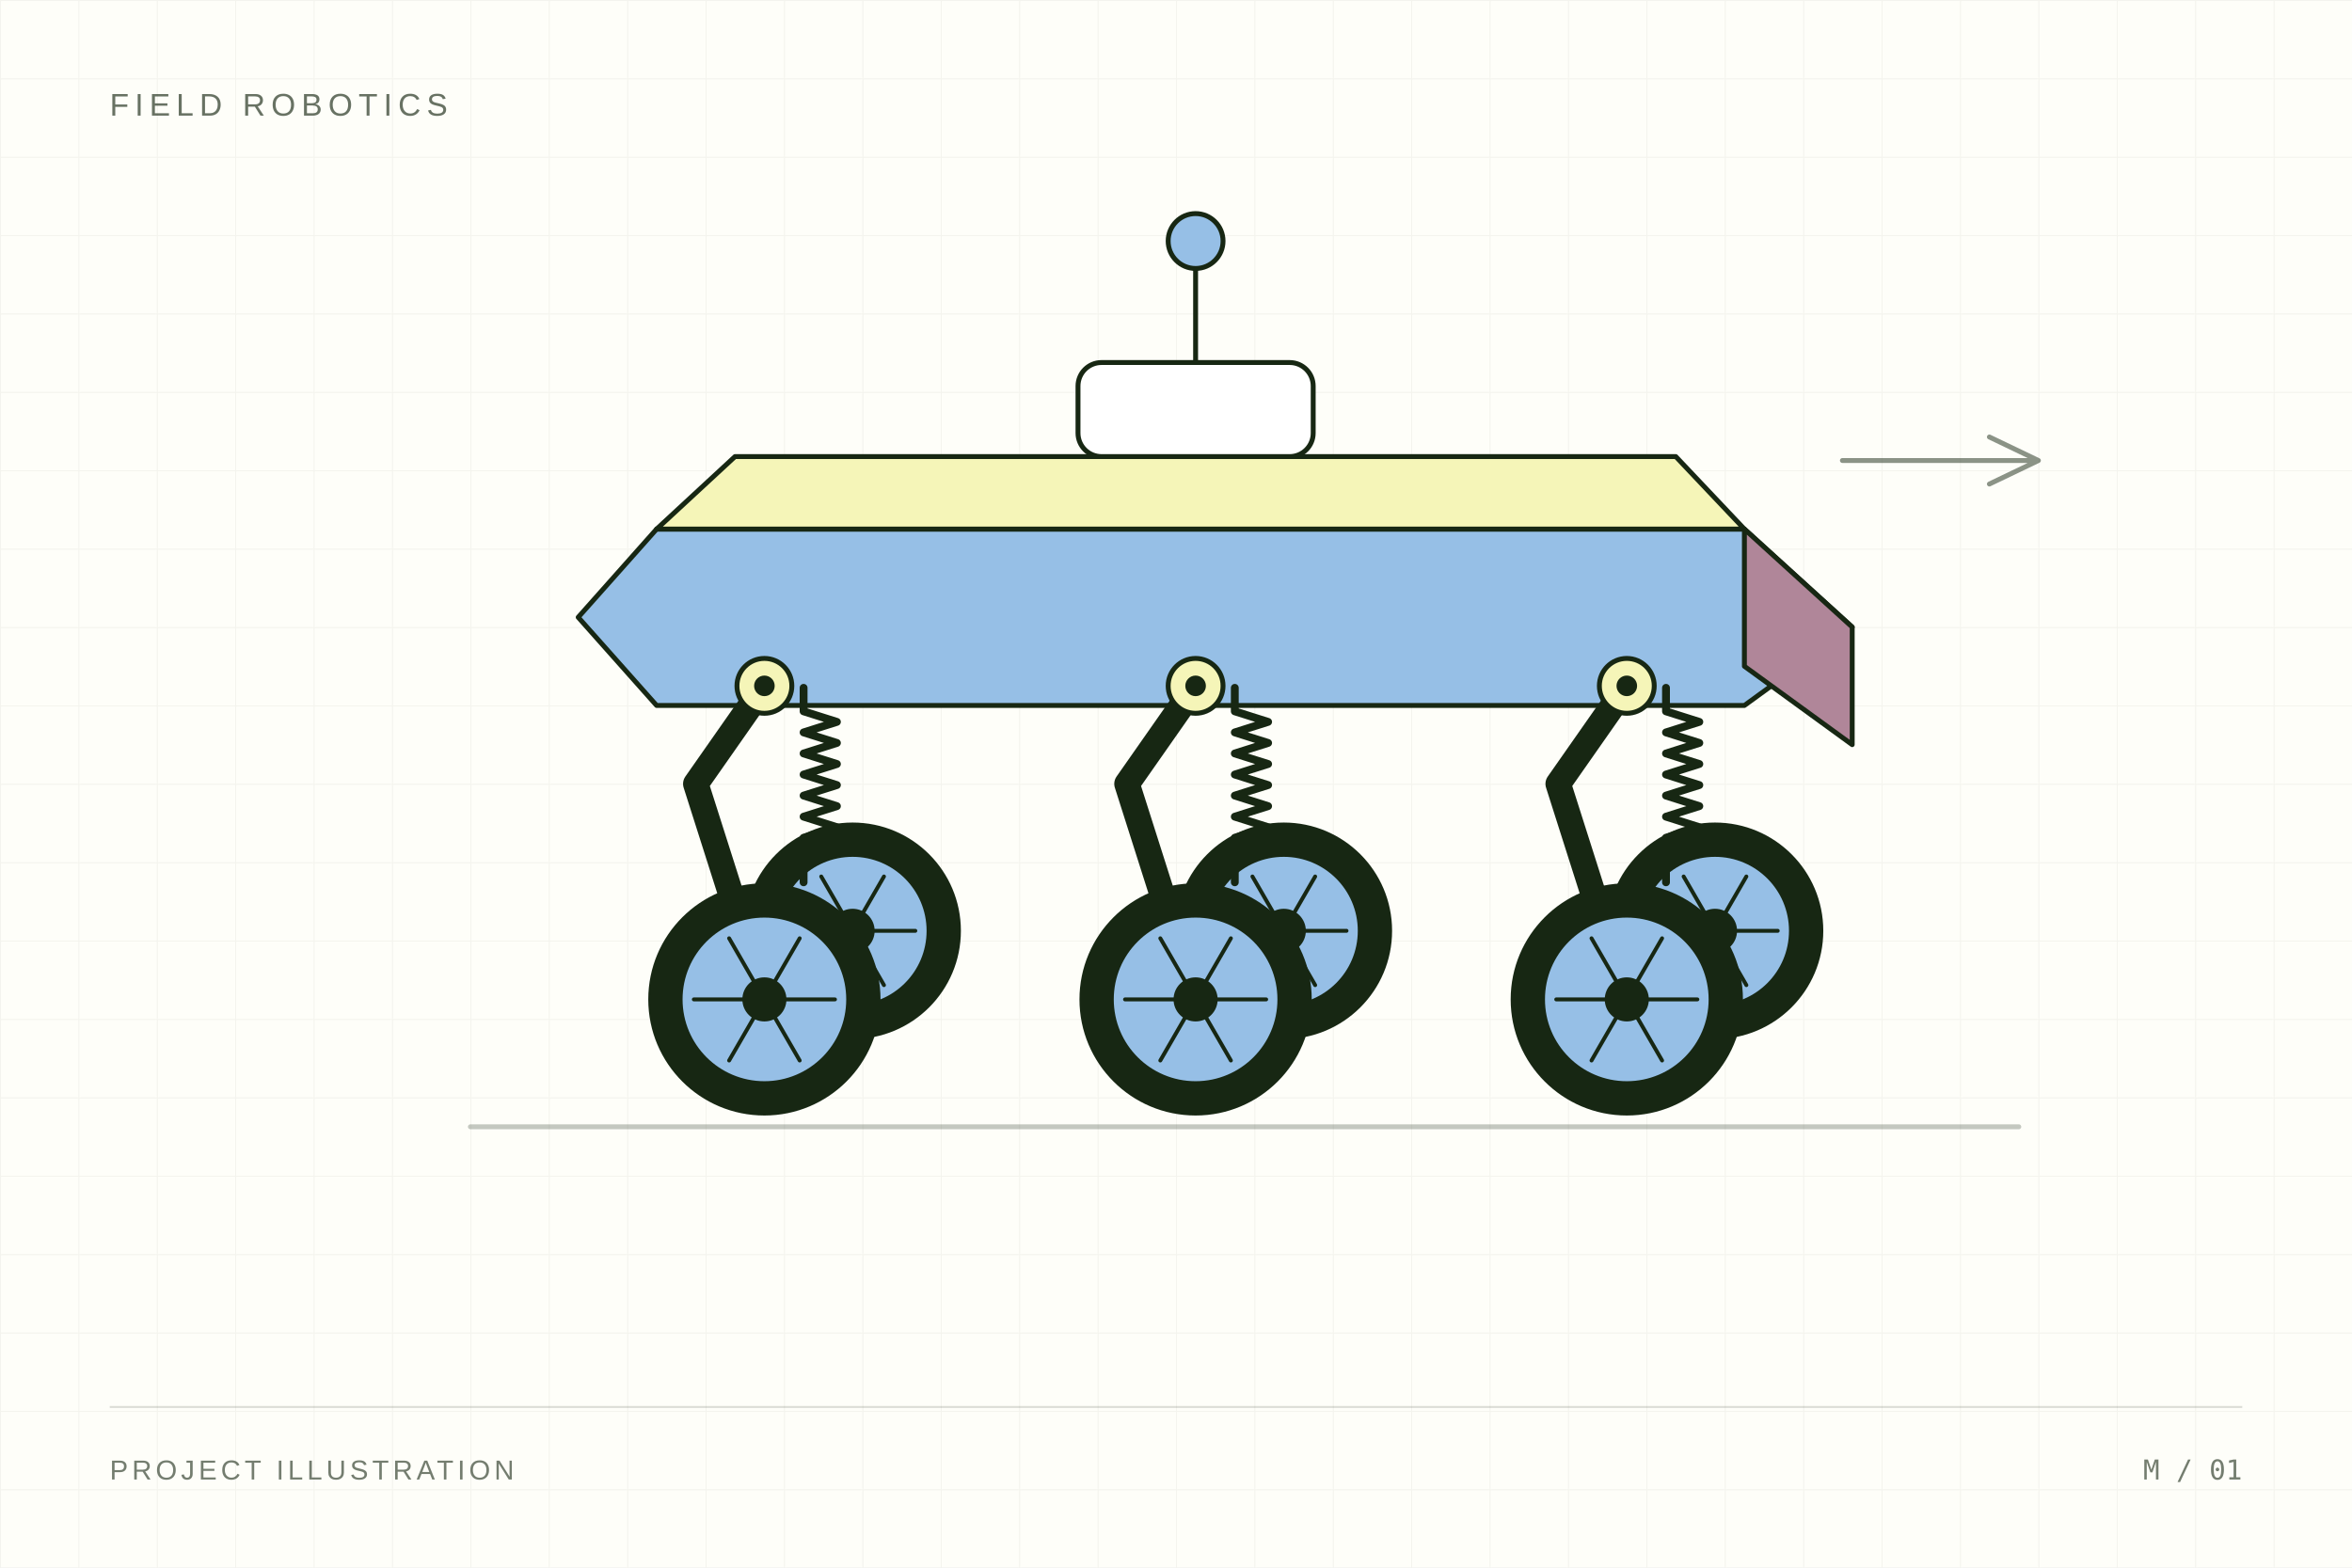
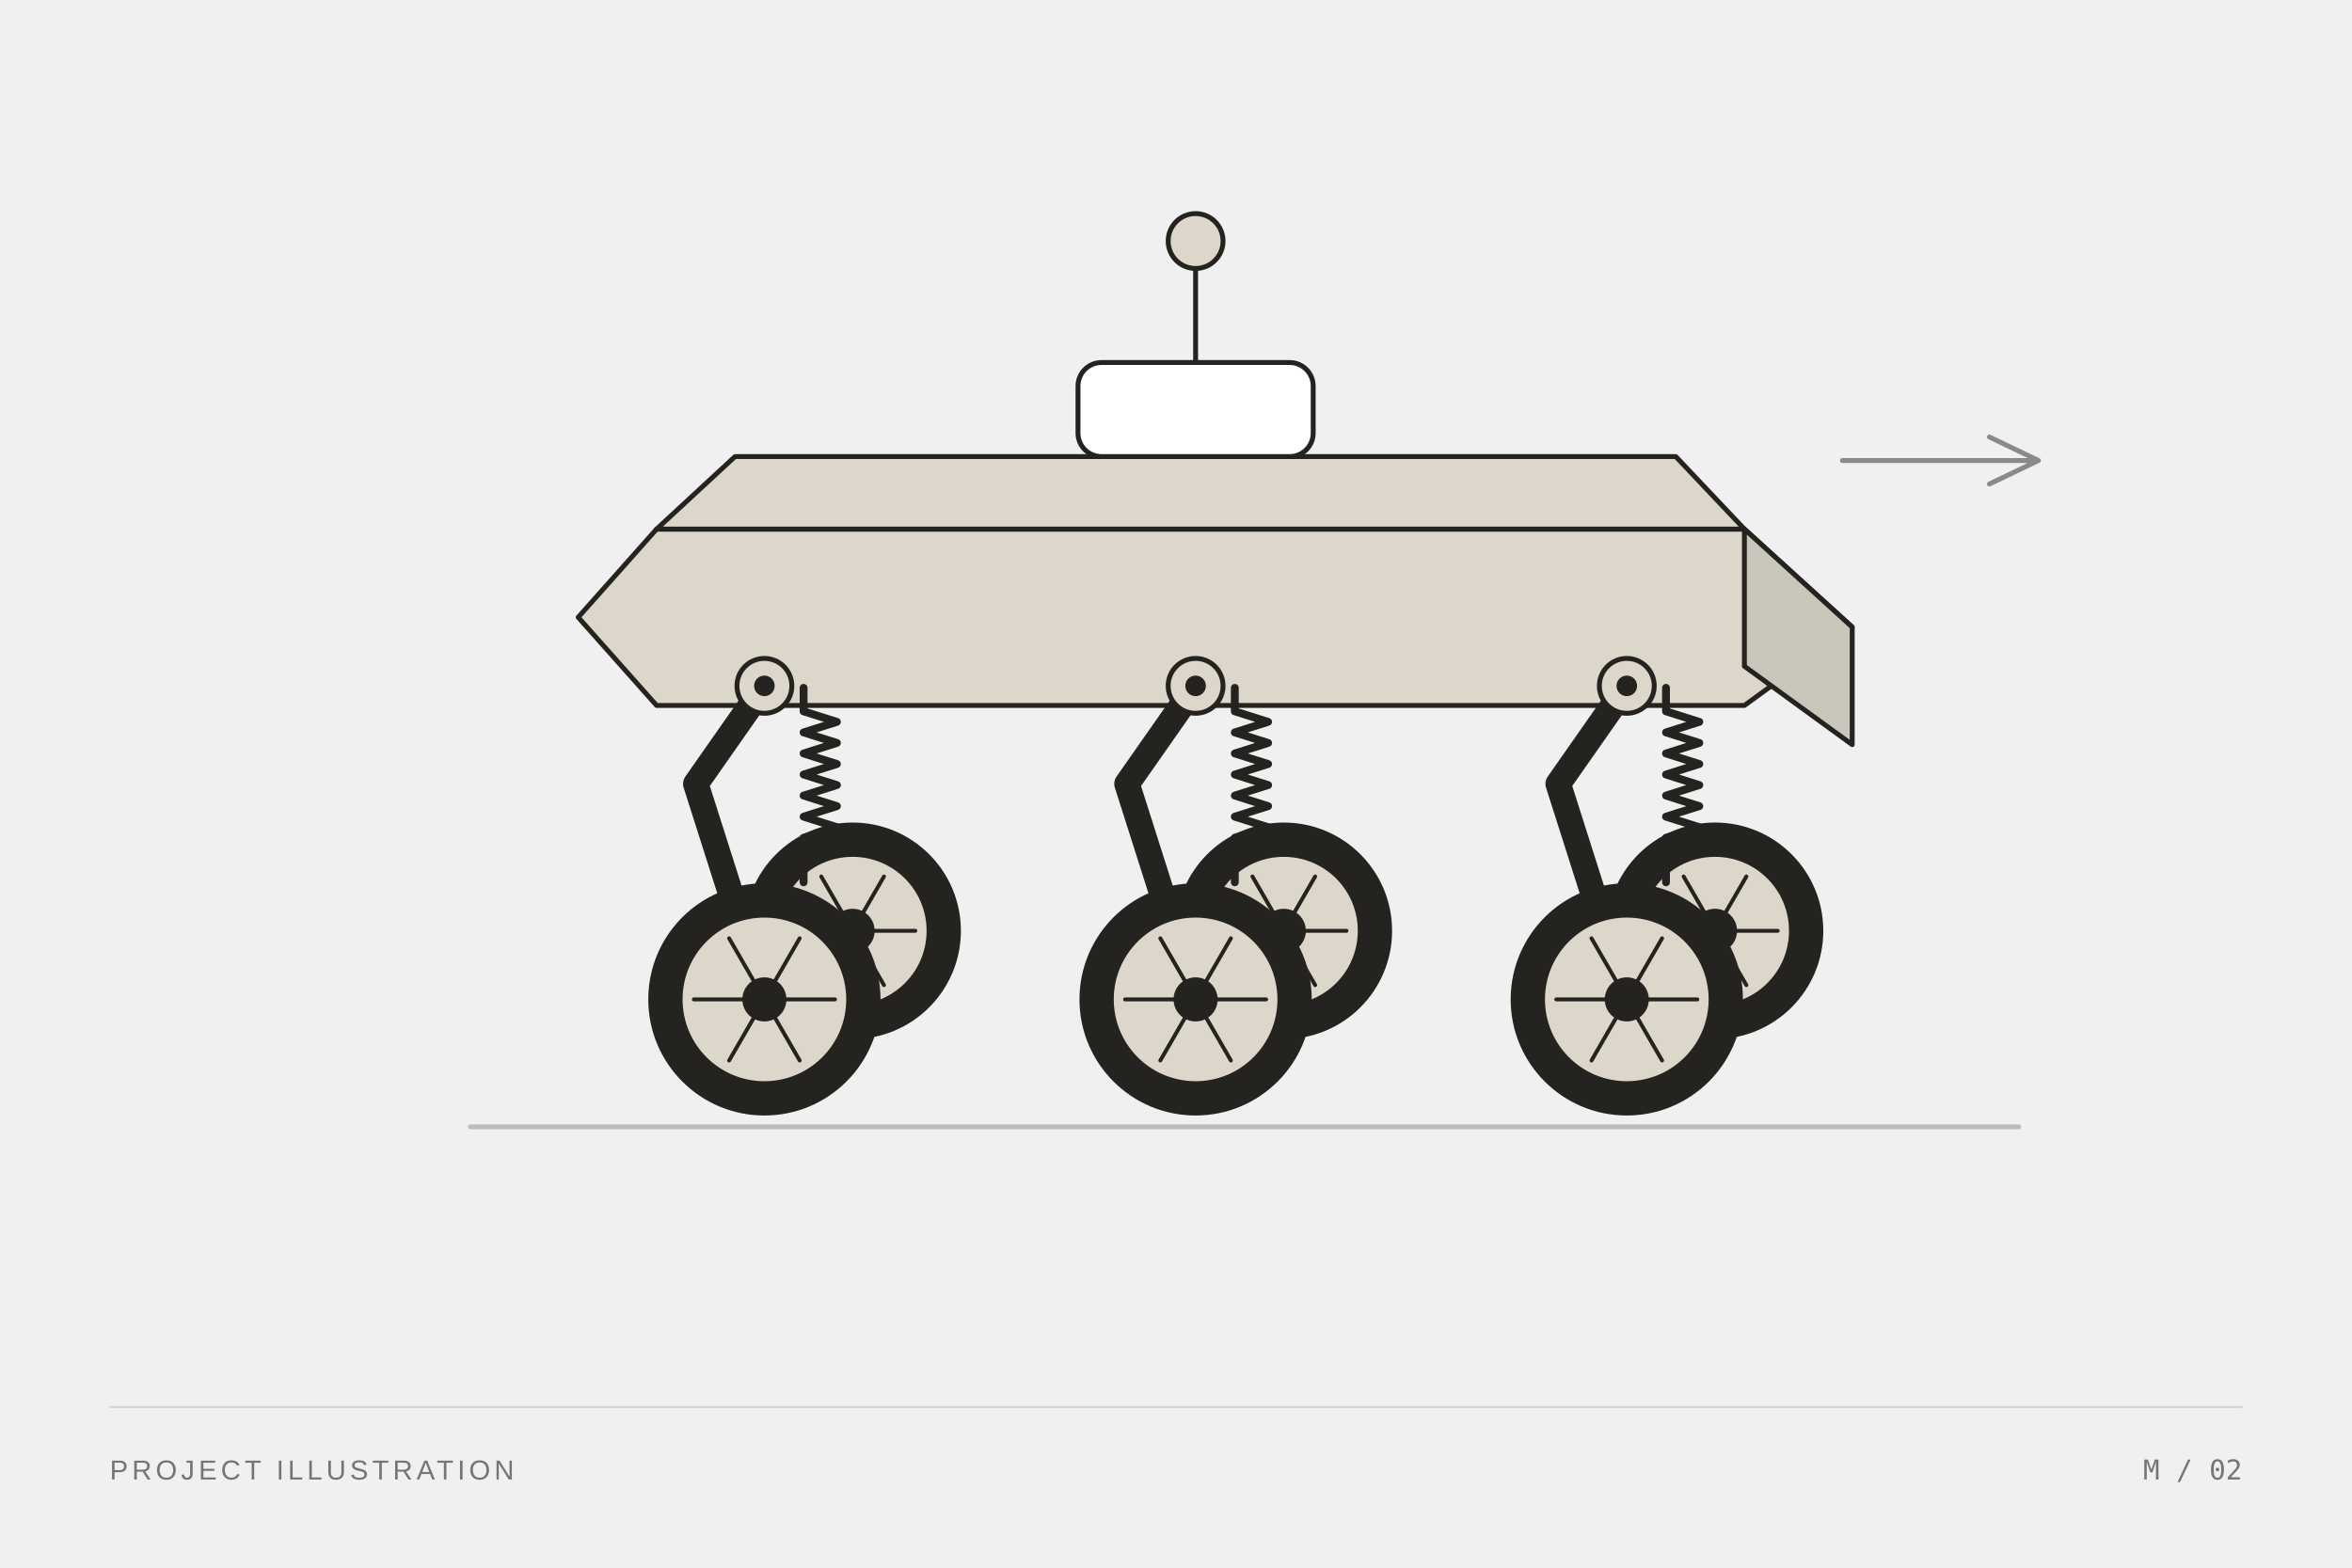
<svg xmlns="http://www.w3.org/2000/svg" width="1200" height="800" viewBox="0 0 1200 800" role="img" aria-label="Temporary field robotics subject illustration">
-   <defs>
-     <pattern id="grid" width="40" height="40" patternUnits="userSpaceOnUse">
-       <path d="M40 0H0V40" fill="none" stroke="#172713" stroke-opacity=".045" />
-     </pattern>
-   </defs>
-   <rect width="1200" height="800" fill="#fefef9" />
-   <rect width="1200" height="800" fill="url(#grid)" />
-   <text x="56" y="59" font-family="Arial,sans-serif" font-size="16" letter-spacing="3" fill="#172713" opacity=".65">FIELD ROBOTICS</text>
-   <g stroke="#172713" stroke-width="2.5" stroke-linecap="round" stroke-linejoin="round">
+   <g stroke="#24231f" stroke-width="2.5" stroke-linecap="round" stroke-linejoin="round">
    <g transform="translate(90 75)">
      <g>
-         <circle cx="345" cy="400" r="54" fill="#172713" />
-         <circle cx="345" cy="400" r="39" fill="#96bfe6" />
-         <circle cx="345" cy="400" r="10" fill="#172713" />
-         <path d="M313 400H377" transform="rotate(0 345 400)" stroke="#172713" stroke-width="2" />
-         <path d="M313 400H377" transform="rotate(60 345 400)" stroke="#172713" stroke-width="2" />
-         <path d="M313 400H377" transform="rotate(120 345 400)" stroke="#172713" stroke-width="2" />
+         <circle cx="345" cy="400" r="54" fill="#24231f" />
+         <circle cx="345" cy="400" r="39" fill="#ddd7cb" />
+         <circle cx="345" cy="400" r="10" fill="#24231f" />
+         <path d="M313 400H377" transform="rotate(0 345 400)" stroke="#24231f" stroke-width="2" />
+         <path d="M313 400H377" transform="rotate(60 345 400)" stroke="#24231f" stroke-width="2" />
+         <path d="M313 400H377" transform="rotate(120 345 400)" stroke="#24231f" stroke-width="2" />
      </g>
      <g>
-         <circle cx="565" cy="400" r="54" fill="#172713" />
-         <circle cx="565" cy="400" r="39" fill="#96bfe6" />
-         <circle cx="565" cy="400" r="10" fill="#172713" />
-         <path d="M533 400H597" transform="rotate(0 565 400)" stroke="#172713" stroke-width="2" />
-         <path d="M533 400H597" transform="rotate(60 565 400)" stroke="#172713" stroke-width="2" />
-         <path d="M533 400H597" transform="rotate(120 565 400)" stroke="#172713" stroke-width="2" />
+         <circle cx="565" cy="400" r="54" fill="#24231f" />
+         <circle cx="565" cy="400" r="39" fill="#ddd7cb" />
+         <circle cx="565" cy="400" r="10" fill="#24231f" />
+         <path d="M533 400H597" transform="rotate(0 565 400)" stroke="#24231f" stroke-width="2" />
+         <path d="M533 400H597" transform="rotate(60 565 400)" stroke="#24231f" stroke-width="2" />
+         <path d="M533 400H597" transform="rotate(120 565 400)" stroke="#24231f" stroke-width="2" />
      </g>
      <g>
-         <circle cx="785" cy="400" r="54" fill="#172713" />
-         <circle cx="785" cy="400" r="39" fill="#96bfe6" />
-         <circle cx="785" cy="400" r="10" fill="#172713" />
-         <path d="M753 400H817" transform="rotate(0 785 400)" stroke="#172713" stroke-width="2" />
-         <path d="M753 400H817" transform="rotate(60 785 400)" stroke="#172713" stroke-width="2" />
-         <path d="M753 400H817" transform="rotate(120 785 400)" stroke="#172713" stroke-width="2" />
+         <circle cx="785" cy="400" r="54" fill="#24231f" />
+         <circle cx="785" cy="400" r="39" fill="#ddd7cb" />
+         <circle cx="785" cy="400" r="10" fill="#24231f" />
+         <path d="M753 400H817" transform="rotate(0 785 400)" stroke="#24231f" stroke-width="2" />
+         <path d="M753 400H817" transform="rotate(60 785 400)" stroke="#24231f" stroke-width="2" />
+         <path d="M753 400H817" transform="rotate(120 785 400)" stroke="#24231f" stroke-width="2" />
      </g>
-       <path d="M245 195L800 195L855 245L800 285H245L205 240Z" fill="#96bfe6" />
-       <path d="M245 195L800 195L765 158H285Z" fill="#f5f5b8" />
-       <path d="M800 195L855 245V305L800 265Z" fill="#b08699" />
+       <path d="M245 195L800 195L855 245L800 285H245L205 240Z" fill="#ddd7cb" />
+       <path d="M245 195L800 195L765 158H285Z" fill="#ddd7cb" />
+       <path d="M800 195L855 245V305L800 265Z" fill="#c9c6bb" />
      <path d="M300 275L265 325L300 435" fill="none" stroke-width="13" />
      <path d="M320 276v12l17 5.375l-17 5.375l17 5.375l-17 5.375l17 5.375l-17 5.375l17 5.375l-17 5.375l17 5.375l-17 5.375l17 5.375l-17 5.375l17 5.375l-17 5.375v12" fill="none" stroke-width="4" />
      <g>
-         <circle cx="300" cy="435" r="58" fill="#172713" />
-         <circle cx="300" cy="435" r="43" fill="#96bfe6" />
-         <circle cx="300" cy="435" r="10" fill="#172713" />
-         <path d="M264 435H336" transform="rotate(0 300 435)" stroke="#172713" stroke-width="2" />
-         <path d="M264 435H336" transform="rotate(60 300 435)" stroke="#172713" stroke-width="2" />
-         <path d="M264 435H336" transform="rotate(120 300 435)" stroke="#172713" stroke-width="2" />
+         <circle cx="300" cy="435" r="58" fill="#24231f" />
+         <circle cx="300" cy="435" r="43" fill="#ddd7cb" />
+         <circle cx="300" cy="435" r="10" fill="#24231f" />
+         <path d="M264 435H336" transform="rotate(0 300 435)" stroke="#24231f" stroke-width="2" />
+         <path d="M264 435H336" transform="rotate(60 300 435)" stroke="#24231f" stroke-width="2" />
+         <path d="M264 435H336" transform="rotate(120 300 435)" stroke="#24231f" stroke-width="2" />
      </g>
-       <circle cx="300" cy="275" r="14" fill="#f5f5b8" />
-       <circle cx="300" cy="275" r="4" fill="#172713" />
+       <circle cx="300" cy="275" r="14" fill="#ddd7cb" />
+       <circle cx="300" cy="275" r="4" fill="#24231f" />
      <path d="M520 275L485 325L520 435" fill="none" stroke-width="13" />
      <path d="M540 276v12l17 5.375l-17 5.375l17 5.375l-17 5.375l17 5.375l-17 5.375l17 5.375l-17 5.375l17 5.375l-17 5.375l17 5.375l-17 5.375l17 5.375l-17 5.375v12" fill="none" stroke-width="4" />
      <g>
-         <circle cx="520" cy="435" r="58" fill="#172713" />
-         <circle cx="520" cy="435" r="43" fill="#96bfe6" />
-         <circle cx="520" cy="435" r="10" fill="#172713" />
-         <path d="M484 435H556" transform="rotate(0 520 435)" stroke="#172713" stroke-width="2" />
-         <path d="M484 435H556" transform="rotate(60 520 435)" stroke="#172713" stroke-width="2" />
-         <path d="M484 435H556" transform="rotate(120 520 435)" stroke="#172713" stroke-width="2" />
+         <circle cx="520" cy="435" r="58" fill="#24231f" />
+         <circle cx="520" cy="435" r="43" fill="#ddd7cb" />
+         <circle cx="520" cy="435" r="10" fill="#24231f" />
+         <path d="M484 435H556" transform="rotate(0 520 435)" stroke="#24231f" stroke-width="2" />
+         <path d="M484 435H556" transform="rotate(60 520 435)" stroke="#24231f" stroke-width="2" />
+         <path d="M484 435H556" transform="rotate(120 520 435)" stroke="#24231f" stroke-width="2" />
      </g>
-       <circle cx="520" cy="275" r="14" fill="#f5f5b8" />
-       <circle cx="520" cy="275" r="4" fill="#172713" />
+       <circle cx="520" cy="275" r="14" fill="#ddd7cb" />
+       <circle cx="520" cy="275" r="4" fill="#24231f" />
      <path d="M740 275L705 325L740 435" fill="none" stroke-width="13" />
      <path d="M760 276v12l17 5.375l-17 5.375l17 5.375l-17 5.375l17 5.375l-17 5.375l17 5.375l-17 5.375l17 5.375l-17 5.375l17 5.375l-17 5.375l17 5.375l-17 5.375v12" fill="none" stroke-width="4" />
      <g>
-         <circle cx="740" cy="435" r="58" fill="#172713" />
-         <circle cx="740" cy="435" r="43" fill="#96bfe6" />
-         <circle cx="740" cy="435" r="10" fill="#172713" />
-         <path d="M704 435H776" transform="rotate(0 740 435)" stroke="#172713" stroke-width="2" />
-         <path d="M704 435H776" transform="rotate(60 740 435)" stroke="#172713" stroke-width="2" />
-         <path d="M704 435H776" transform="rotate(120 740 435)" stroke="#172713" stroke-width="2" />
+         <circle cx="740" cy="435" r="58" fill="#24231f" />
+         <circle cx="740" cy="435" r="43" fill="#ddd7cb" />
+         <circle cx="740" cy="435" r="10" fill="#24231f" />
+         <path d="M704 435H776" transform="rotate(0 740 435)" stroke="#24231f" stroke-width="2" />
+         <path d="M704 435H776" transform="rotate(60 740 435)" stroke="#24231f" stroke-width="2" />
+         <path d="M704 435H776" transform="rotate(120 740 435)" stroke="#24231f" stroke-width="2" />
      </g>
-       <circle cx="740" cy="275" r="14" fill="#f5f5b8" />
-       <circle cx="740" cy="275" r="4" fill="#172713" />
+       <circle cx="740" cy="275" r="14" fill="#ddd7cb" />
+       <circle cx="740" cy="275" r="4" fill="#24231f" />
      <rect x="460" y="110" width="120" height="48" rx="12" fill="white" />
      <line x1="520" y1="110" x2="520" y2="55" />
-       <circle cx="520" cy="48" r="14" fill="#96bfe6" />
+       <circle cx="520" cy="48" r="14" fill="#ddd7cb" />
      <path d="M150 500H940" opacity=".25" />
      <path d="M850 160H950M925 148L950 160L925 172" fill="none" opacity=".5" />
    </g>
  </g>
-   <path d="M56 718H1144" stroke="#172713" stroke-opacity=".15" />
-   <text x="56" y="755" font-family="Arial,sans-serif" font-size="14" letter-spacing="2" fill="#172713" opacity=".6">PROJECT ILLUSTRATION</text>
-   <text x="1144" y="755" text-anchor="end" font-family="monospace" font-size="14" fill="#172713" opacity=".6">M / 01</text>
+   <path d="M56 718H1144" stroke="#24231f" stroke-opacity=".15" />
+   <text x="56" y="755" font-family="Arial,sans-serif" font-size="14" letter-spacing="2" fill="#24231f" opacity=".6">PROJECT ILLUSTRATION</text>
+   <text x="1144" y="755" text-anchor="end" font-family="monospace" font-size="14" fill="#24231f" opacity=".6">M / 02</text>
</svg>
